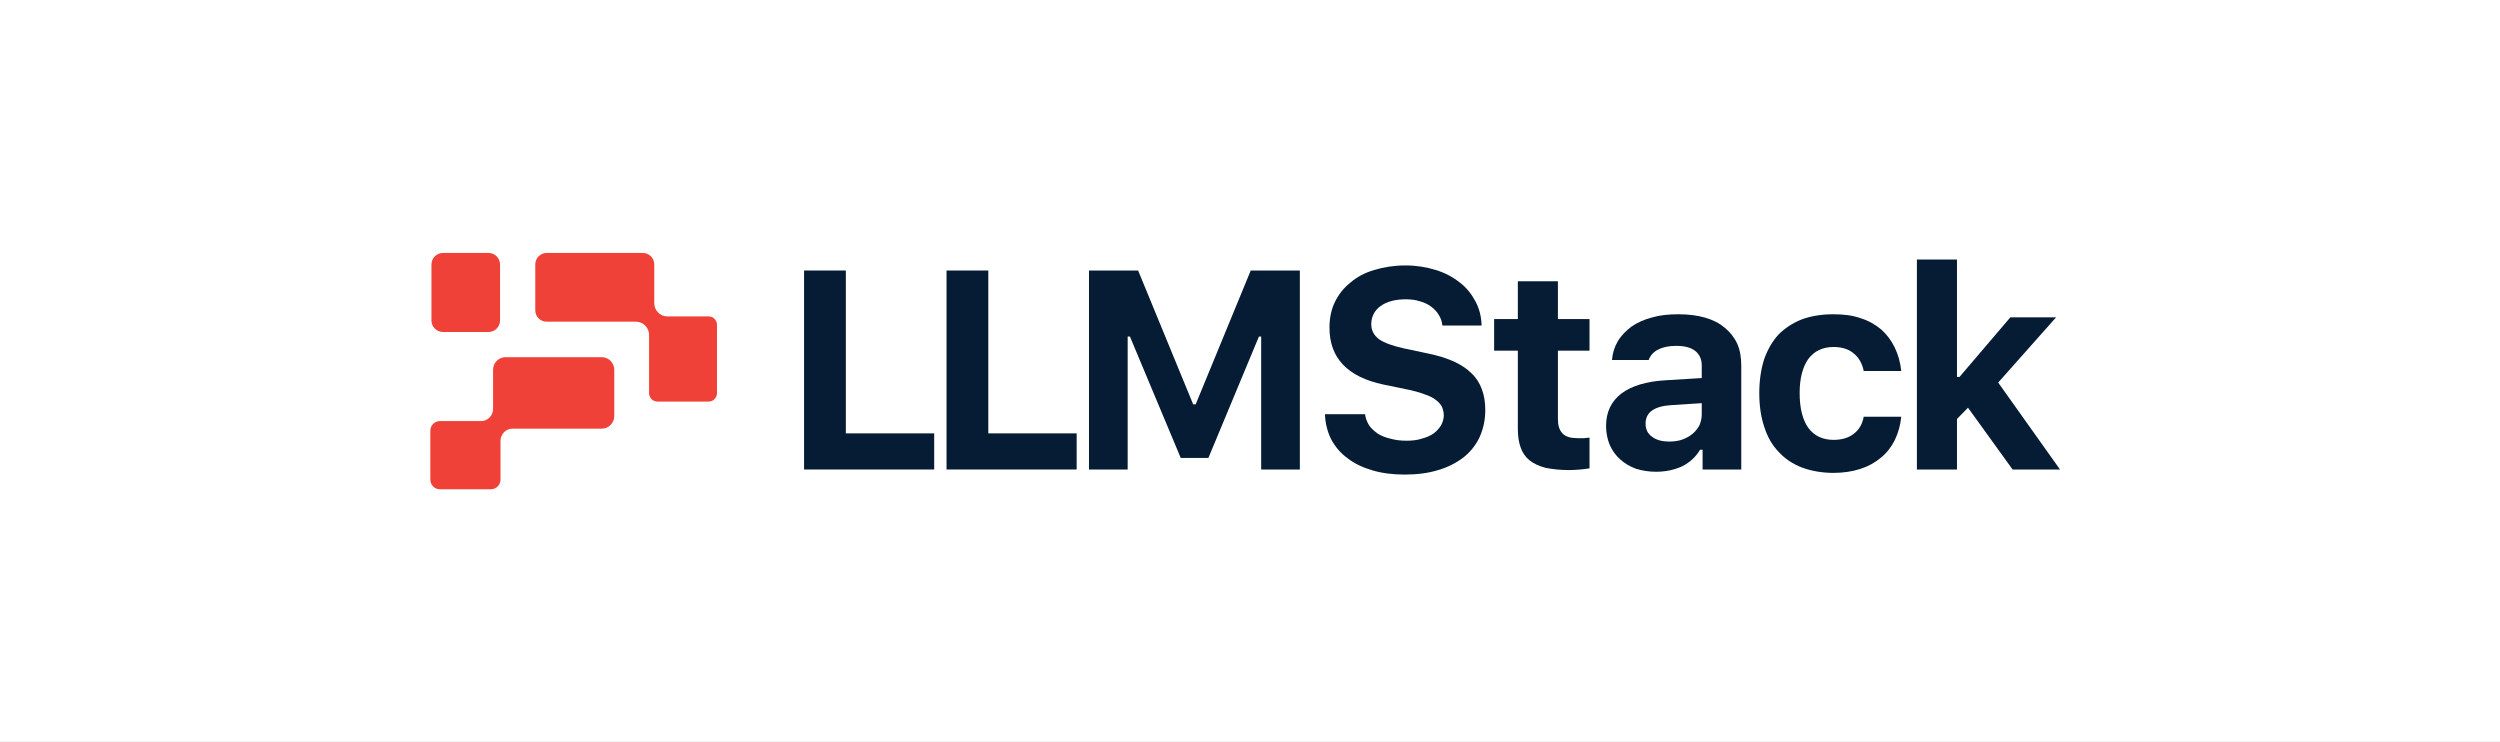
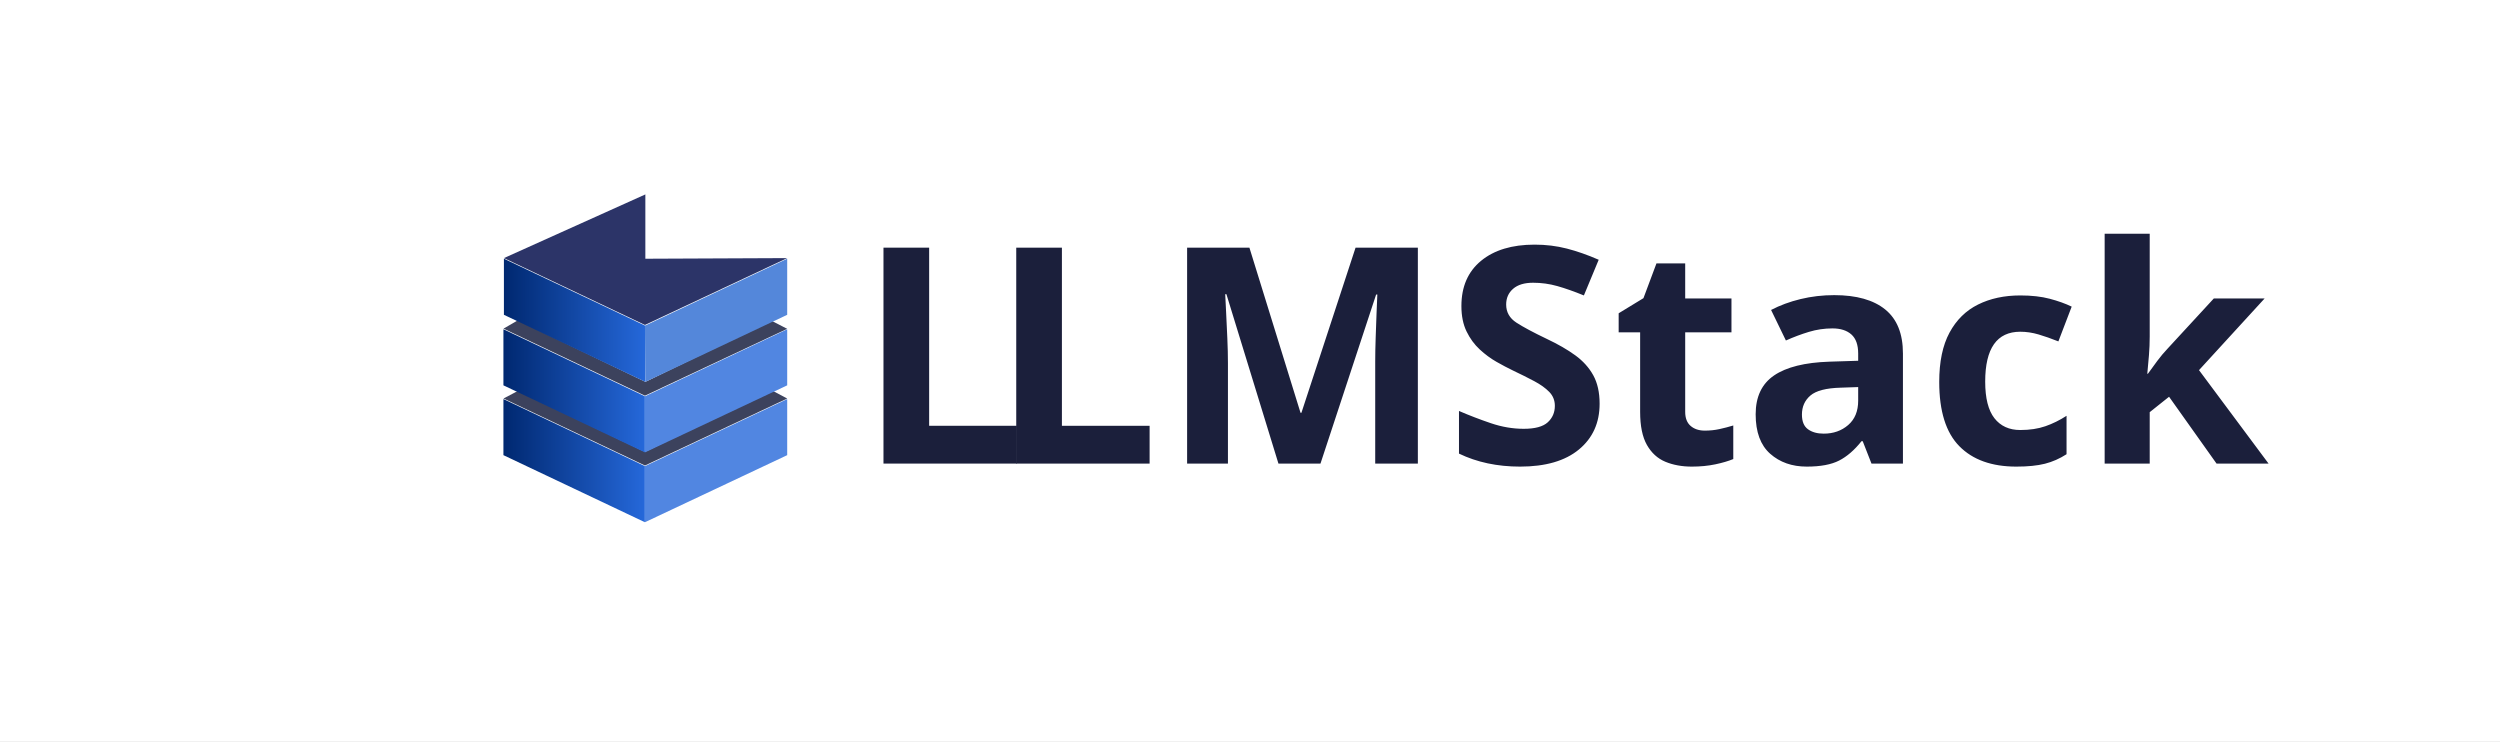
<svg xmlns="http://www.w3.org/2000/svg" width="100%" height="100%" viewBox="0 0 6200 1838" version="1.1" xml:space="preserve" style="fill-rule:evenodd;clip-rule:evenodd;stroke-linejoin:round;stroke-miterlimit:2;">
  <g id="Layer3">
    <rect x="0" y="0" width="6200" height="1837.86" style="fill:white;" />
  </g>
-   <g transform="matrix(6.29786,0,0,6.38967,692.102,243.96)">
-     <g>
-       <g id="Layer-1">
-         <g transform="matrix(1,0,0,1,169.156,93.0575)">
-           <path d="M0,-8.432L-16.258,-8.432C-19.109,-8.432 -21.414,-10.73 -21.414,-13.572L-21.414,-28.624C-21.414,-31.058 -23.419,-33.057 -25.861,-33.057L-63.821,-33.057C-66.262,-33.057 -68.267,-31.058 -68.267,-28.624L-68.267,-10.811C-68.267,-8.377 -66.262,-6.378 -63.821,-6.378L-28.616,-6.378C-25.765,-6.378 -23.46,-4.08 -23.46,-1.239L-23.46,21.347C-23.46,23.156 -21.974,24.625 -20.173,24.625L0,24.625C1.814,24.625 3.288,23.143 3.288,21.347L3.288,-5.155C3.288,-6.963 1.814,-8.432 0,-8.432" style="fill:rgb(240,65,56);fill-rule:nonzero;" />
-         </g>
-         <g transform="matrix(1,0,0,1,63.2871,126.483)">
-           <path d="M0,-0.794L16.259,-0.794C19.11,-0.794 21.415,-3.109 21.415,-5.971L21.415,-21.13C21.415,-23.581 23.42,-25.594 25.861,-25.594L63.821,-25.594C66.263,-25.594 68.268,-23.581 68.268,-21.13L68.268,-3.191C68.268,-0.74 66.263,1.273 63.821,1.273L28.63,1.273C25.78,1.273 23.475,3.588 23.475,6.45L23.475,21.486C23.475,23.307 21.988,24.786 20.187,24.786L0,24.786C-1.8,24.8 -3.287,23.307 -3.287,21.486L-3.287,2.506C-3.287,0.698 -1.8,-0.794 0,-0.794" style="fill:rgb(240,65,56);fill-rule:nonzero;stroke:rgb(240,65,56);stroke-width:0.87px;" />
-         </g>
-         <g transform="matrix(1,0,0,1,82.5269,59.9995)">
-           <path d="M0,30.667L-18.038,30.667C-20.503,30.667 -22.527,28.645 -22.527,26.166L-22.527,4.516C-22.527,2.037 -20.503,0 -18.038,0L0,0C2.465,0 4.489,2.037 4.489,4.516L4.489,26.166C4.489,28.645 2.465,30.667 0,30.667" style="fill:rgb(240,65,56);fill-rule:nonzero;" />
-         </g>
+   <g transform="matrix(1,0,0,1,983.161,341.592)">
+     <g transform="matrix(3.03228,0,0,3.03228,205.607,92.1728)">
+       <g transform="matrix(-0.243238,0,0,0.331161,266.793,-45.9703)">
+         <path d="M540,858.015L61.7,692.465L61.7,830.944L540,996.552L540,858.015Z" style="fill:rgb(81,134,225);" />
+       </g>
+       <g transform="matrix(0.22089,0,0,0.305797,16.1637,-39.347)">
+         <path d="M540,905.896L16.309,726.718L70.024,706.178L540,869.309L1009.05,704.654L1066.69,726.718L540,905.896Z" style="fill:rgb(60,66,93);" />
+       </g>
+       <g transform="matrix(0.22089,0,0,0.305797,15.8325,-96.3039)">
+         <path d="M541.5,905.387L17.809,726.112L70.879,703.79L542.999,868.445L1009.05,704.654L1068.19,726.612L541.5,905.387Z" style="fill:rgb(60,66,93);" />
+       </g>
+       <g transform="matrix(0.241853,0,0,0.331161,5.17527,-160.755)">
+         <path d="M540,858.015L61.7,692.465L61.7,830.944L540,996.552L540,858.015Z" style="fill:url(#_Linear1);" />
+       </g>
+       <g transform="matrix(0.241853,0,0,0.331161,4.77298,-103.068)">
+         <path d="M540,858.015L61.7,692.465L61.7,830.944L540,996.552L540,858.015Z" style="fill:url(#_Linear2);" />
+       </g>
+       <g transform="matrix(0.241853,0,0,0.331161,4.77298,-45.9703)">
+         <path d="M540,858.015L61.7,692.465L61.7,830.944L540,996.552L540,858.015Z" style="fill:url(#_Linear3);" />
+       </g>
+       <g transform="matrix(-0.243238,0,0,0.331161,266.793,-103.068)">
+         <path d="M540,858.015L61.7,692.465L61.7,830.944L540,996.552L540,858.015Z" style="fill:rgb(81,134,225);" />
+       </g>
+       <g transform="matrix(-0.243238,0,0,0.331161,266.793,-160.755)">
+         <path d="M540,857.742L61.7,692.465L61.7,830.944L538.638,996.552L540,857.742Z" style="fill:rgb(84,135,218);" />
+       </g>
+       <g transform="matrix(0.22813,0,0,0.25253,16.3769,-57.4078)">
+         <path d="M1031.9,496.773L523.38,498.832L523.38,290.495L16.309,496.777L521.928,713.224L1031.9,496.773Z" style="fill:rgb(44,52,104);" />
      </g>
    </g>
-   </g>
-   <g transform="matrix(1,0,0,1,1031.16,341.592)">
-     <g id="Layer2">
-       <g transform="matrix(700,0,0,700,903.439,822.77)">
-         <path d="M0.546,-0L0.085,-0L0.085,-0.705L0.233,-0.705L0.233,-0.128L0.546,-0.128L0.546,-0Z" style="fill:rgb(5,28,52);fill-rule:nonzero;" />
-       </g>
-       <g transform="matrix(700,0,0,700,1256.75,822.77)">
-         <path d="M0.546,-0L0.085,-0L0.085,-0.705L0.233,-0.705L0.233,-0.128L0.546,-0.128L0.546,-0Z" style="fill:rgb(5,28,52);fill-rule:nonzero;" />
-       </g>
-       <g transform="matrix(700,0,0,700,1610.06,822.77)">
-         <path d="M0.085,-0L0.085,-0.705L0.259,-0.705L0.454,-0.231L0.463,-0.231L0.658,-0.705L0.832,-0.705L0.832,-0L0.695,-0L0.695,-0.471L0.687,-0.471L0.508,-0.041L0.41,-0.041L0.23,-0.471L0.222,-0.471L0.222,-0L0.085,-0Z" style="fill:rgb(5,28,52);fill-rule:nonzero;" />
-       </g>
-       <g transform="matrix(700,0,0,700,2216.95,822.77)">
-         <path d="M0.196,-0.196C0.198,-0.181 0.203,-0.169 0.21,-0.157C0.218,-0.145 0.229,-0.136 0.241,-0.127C0.254,-0.119 0.269,-0.113 0.287,-0.109C0.304,-0.104 0.323,-0.102 0.344,-0.102C0.363,-0.102 0.381,-0.104 0.396,-0.109C0.412,-0.113 0.426,-0.119 0.438,-0.127C0.449,-0.135 0.458,-0.145 0.465,-0.156C0.471,-0.167 0.475,-0.179 0.475,-0.192C0.475,-0.203 0.472,-0.214 0.468,-0.223C0.463,-0.232 0.456,-0.24 0.446,-0.247C0.437,-0.254 0.424,-0.261 0.408,-0.266C0.393,-0.272 0.375,-0.277 0.353,-0.282L0.261,-0.301C0.134,-0.328 0.07,-0.395 0.07,-0.502C0.07,-0.536 0.076,-0.566 0.089,-0.593C0.102,-0.62 0.12,-0.643 0.144,-0.662C0.167,-0.682 0.195,-0.697 0.229,-0.707C0.262,-0.717 0.299,-0.723 0.339,-0.723C0.378,-0.723 0.414,-0.717 0.446,-0.707C0.479,-0.697 0.507,-0.682 0.531,-0.663C0.555,-0.645 0.573,-0.622 0.587,-0.596C0.601,-0.57 0.608,-0.542 0.609,-0.51L0.47,-0.51C0.469,-0.524 0.464,-0.537 0.457,-0.548C0.45,-0.56 0.441,-0.569 0.429,-0.578C0.418,-0.586 0.405,-0.592 0.39,-0.596C0.375,-0.601 0.358,-0.603 0.34,-0.603C0.322,-0.603 0.305,-0.601 0.29,-0.597C0.275,-0.593 0.262,-0.587 0.251,-0.579C0.241,-0.572 0.232,-0.562 0.227,-0.552C0.221,-0.541 0.218,-0.528 0.218,-0.515C0.218,-0.493 0.227,-0.476 0.245,-0.462C0.263,-0.449 0.293,-0.438 0.334,-0.429L0.419,-0.411C0.454,-0.404 0.485,-0.394 0.51,-0.383C0.536,-0.371 0.557,-0.357 0.573,-0.341C0.59,-0.325 0.602,-0.306 0.61,-0.284C0.618,-0.263 0.622,-0.238 0.622,-0.211C0.622,-0.175 0.615,-0.144 0.602,-0.115C0.589,-0.087 0.57,-0.063 0.545,-0.043C0.52,-0.024 0.49,-0.008 0.455,0.002C0.42,0.013 0.38,0.018 0.336,0.018C0.294,0.018 0.256,0.013 0.222,0.003C0.188,-0.007 0.158,-0.021 0.134,-0.04C0.109,-0.058 0.09,-0.081 0.076,-0.107C0.063,-0.133 0.055,-0.163 0.054,-0.196L0.196,-0.196Z" style="fill:rgb(5,28,52);fill-rule:nonzero;" />
-       </g>
-       <g transform="matrix(700,0,0,700,2654.66,822.77)">
-         <path d="M0.254,-0.667L0.254,-0.533L0.366,-0.533L0.366,-0.421L0.254,-0.421L0.254,-0.179C0.254,-0.156 0.259,-0.139 0.271,-0.127C0.282,-0.116 0.299,-0.111 0.324,-0.111L0.347,-0.111C0.353,-0.112 0.359,-0.112 0.366,-0.113L0.366,-0.004C0.357,-0.003 0.346,-0.001 0.334,-0C0.321,0.001 0.308,0.002 0.294,0.002C0.262,0.002 0.234,-0.001 0.21,-0.006C0.187,-0.012 0.168,-0.021 0.154,-0.032C0.139,-0.044 0.128,-0.06 0.122,-0.078C0.115,-0.097 0.112,-0.119 0.112,-0.146L0.112,-0.421L0.028,-0.421L0.028,-0.533L0.112,-0.533L0.112,-0.667L0.254,-0.667Z" style="fill:rgb(5,28,52);fill-rule:nonzero;" />
-       </g>
-       <g transform="matrix(700,0,0,700,2922.47,822.77)">
-         <path d="M0.266,-0.099C0.282,-0.099 0.298,-0.101 0.312,-0.106C0.326,-0.111 0.338,-0.118 0.348,-0.126C0.359,-0.135 0.367,-0.146 0.373,-0.157C0.378,-0.169 0.381,-0.182 0.381,-0.195L0.381,-0.235L0.272,-0.228C0.212,-0.224 0.182,-0.202 0.182,-0.163C0.182,-0.143 0.189,-0.127 0.205,-0.116C0.221,-0.104 0.241,-0.099 0.266,-0.099ZM0.219,0.008C0.193,0.008 0.169,0.004 0.147,-0.003C0.126,-0.011 0.107,-0.022 0.092,-0.036C0.076,-0.05 0.064,-0.067 0.055,-0.087C0.047,-0.107 0.042,-0.129 0.042,-0.154C0.042,-0.203 0.06,-0.241 0.096,-0.269C0.132,-0.296 0.184,-0.312 0.251,-0.316L0.381,-0.324L0.381,-0.368C0.381,-0.39 0.374,-0.407 0.358,-0.42C0.343,-0.432 0.32,-0.438 0.291,-0.438C0.265,-0.438 0.244,-0.434 0.227,-0.425C0.21,-0.417 0.199,-0.404 0.193,-0.388L0.063,-0.388C0.065,-0.413 0.072,-0.435 0.084,-0.455C0.096,-0.475 0.113,-0.492 0.133,-0.507C0.154,-0.521 0.178,-0.532 0.206,-0.539C0.234,-0.547 0.264,-0.55 0.298,-0.55C0.334,-0.55 0.365,-0.546 0.393,-0.538C0.421,-0.53 0.444,-0.518 0.463,-0.502C0.482,-0.486 0.497,-0.467 0.507,-0.445C0.517,-0.422 0.521,-0.396 0.521,-0.368L0.521,-0L0.384,-0L0.384,-0.07L0.375,-0.07C0.361,-0.046 0.34,-0.026 0.313,-0.012C0.285,0.001 0.254,0.008 0.219,0.008Z" style="fill:rgb(5,28,52);fill-rule:nonzero;" />
-       </g>
-       <g transform="matrix(700,0,0,700,3300.36,822.77)">
-         <path d="M0.415,-0.349C0.41,-0.374 0.399,-0.395 0.381,-0.41C0.363,-0.426 0.339,-0.434 0.308,-0.434C0.27,-0.434 0.24,-0.42 0.219,-0.392C0.199,-0.364 0.188,-0.324 0.188,-0.271C0.188,-0.216 0.199,-0.175 0.219,-0.147C0.24,-0.119 0.27,-0.105 0.308,-0.105C0.337,-0.105 0.361,-0.112 0.379,-0.126C0.398,-0.14 0.41,-0.16 0.415,-0.187L0.548,-0.187C0.545,-0.156 0.537,-0.129 0.525,-0.104C0.513,-0.08 0.497,-0.059 0.476,-0.042C0.456,-0.025 0.431,-0.011 0.403,-0.002C0.375,0.007 0.343,0.012 0.308,0.012C0.266,0.012 0.229,0.005 0.196,-0.007C0.163,-0.02 0.136,-0.038 0.114,-0.062C0.091,-0.086 0.074,-0.115 0.063,-0.15C0.051,-0.185 0.045,-0.225 0.045,-0.271C0.045,-0.315 0.051,-0.355 0.062,-0.39C0.074,-0.424 0.091,-0.454 0.113,-0.478C0.136,-0.501 0.163,-0.519 0.196,-0.532C0.229,-0.544 0.266,-0.55 0.308,-0.55C0.344,-0.55 0.376,-0.546 0.404,-0.536C0.433,-0.527 0.457,-0.513 0.477,-0.496C0.497,-0.478 0.513,-0.457 0.525,-0.432C0.537,-0.407 0.545,-0.379 0.548,-0.349L0.415,-0.349Z" style="fill:rgb(5,28,52);fill-rule:nonzero;" />
-       </g>
-       <g transform="matrix(700,0,0,700,3669.55,822.77)">
-         <path d="M0.407,-0.539L0.569,-0.539L0.364,-0.308L0.583,-0L0.415,-0L0.257,-0.219L0.218,-0.179L0.218,-0L0.076,-0L0.076,-0.744L0.218,-0.744L0.218,-0.328L0.227,-0.328L0.407,-0.539Z" style="fill:rgb(5,28,52);fill-rule:nonzero;" />
-       </g>
+     <g transform="matrix(1,0,0,1,847.268,186.322)">
+       <g transform="matrix(750,0,0,750,3164.86,621.774)">
+             </g>
+       <text x="293.105px" y="621.774px" style="font-family:'Arsenal-Bold', 'Arsenal';font-weight:700;font-size:750px;fill:rgb(27,31,59);">L<tspan x="622.355px 951.605px 1563.61px 1902.61px 2137.36px 2492.11px 2796.61px " y="621.774px 621.774px 621.774px 621.774px 621.774px 621.774px 621.774px ">LMStack</tspan>
+       </text>
    </g>
  </g>
+   <defs>
+     <linearGradient id="_Linear1" x1="0" y1="0" x2="1" y2="0" gradientUnits="userSpaceOnUse" gradientTransform="matrix(478.3,0,0,304.087,61.7,844.509)">
+       <stop offset="0" style="stop-color:rgb(0,40,112);stop-opacity:1" />
+       <stop offset="1" style="stop-color:rgb(37,104,218);stop-opacity:1" />
+     </linearGradient>
+     <linearGradient id="_Linear2" x1="0" y1="0" x2="1" y2="0" gradientUnits="userSpaceOnUse" gradientTransform="matrix(478.3,0,0,304.087,61.7,844.509)">
+       <stop offset="0" style="stop-color:rgb(0,40,112);stop-opacity:1" />
+       <stop offset="1" style="stop-color:rgb(37,104,218);stop-opacity:1" />
+     </linearGradient>
+     <linearGradient id="_Linear3" x1="0" y1="0" x2="1" y2="0" gradientUnits="userSpaceOnUse" gradientTransform="matrix(478.3,0,0,304.087,61.7,844.509)">
+       <stop offset="0" style="stop-color:rgb(0,40,112);stop-opacity:1" />
+       <stop offset="1" style="stop-color:rgb(37,104,218);stop-opacity:1" />
+     </linearGradient>
+   </defs>
</svg>
